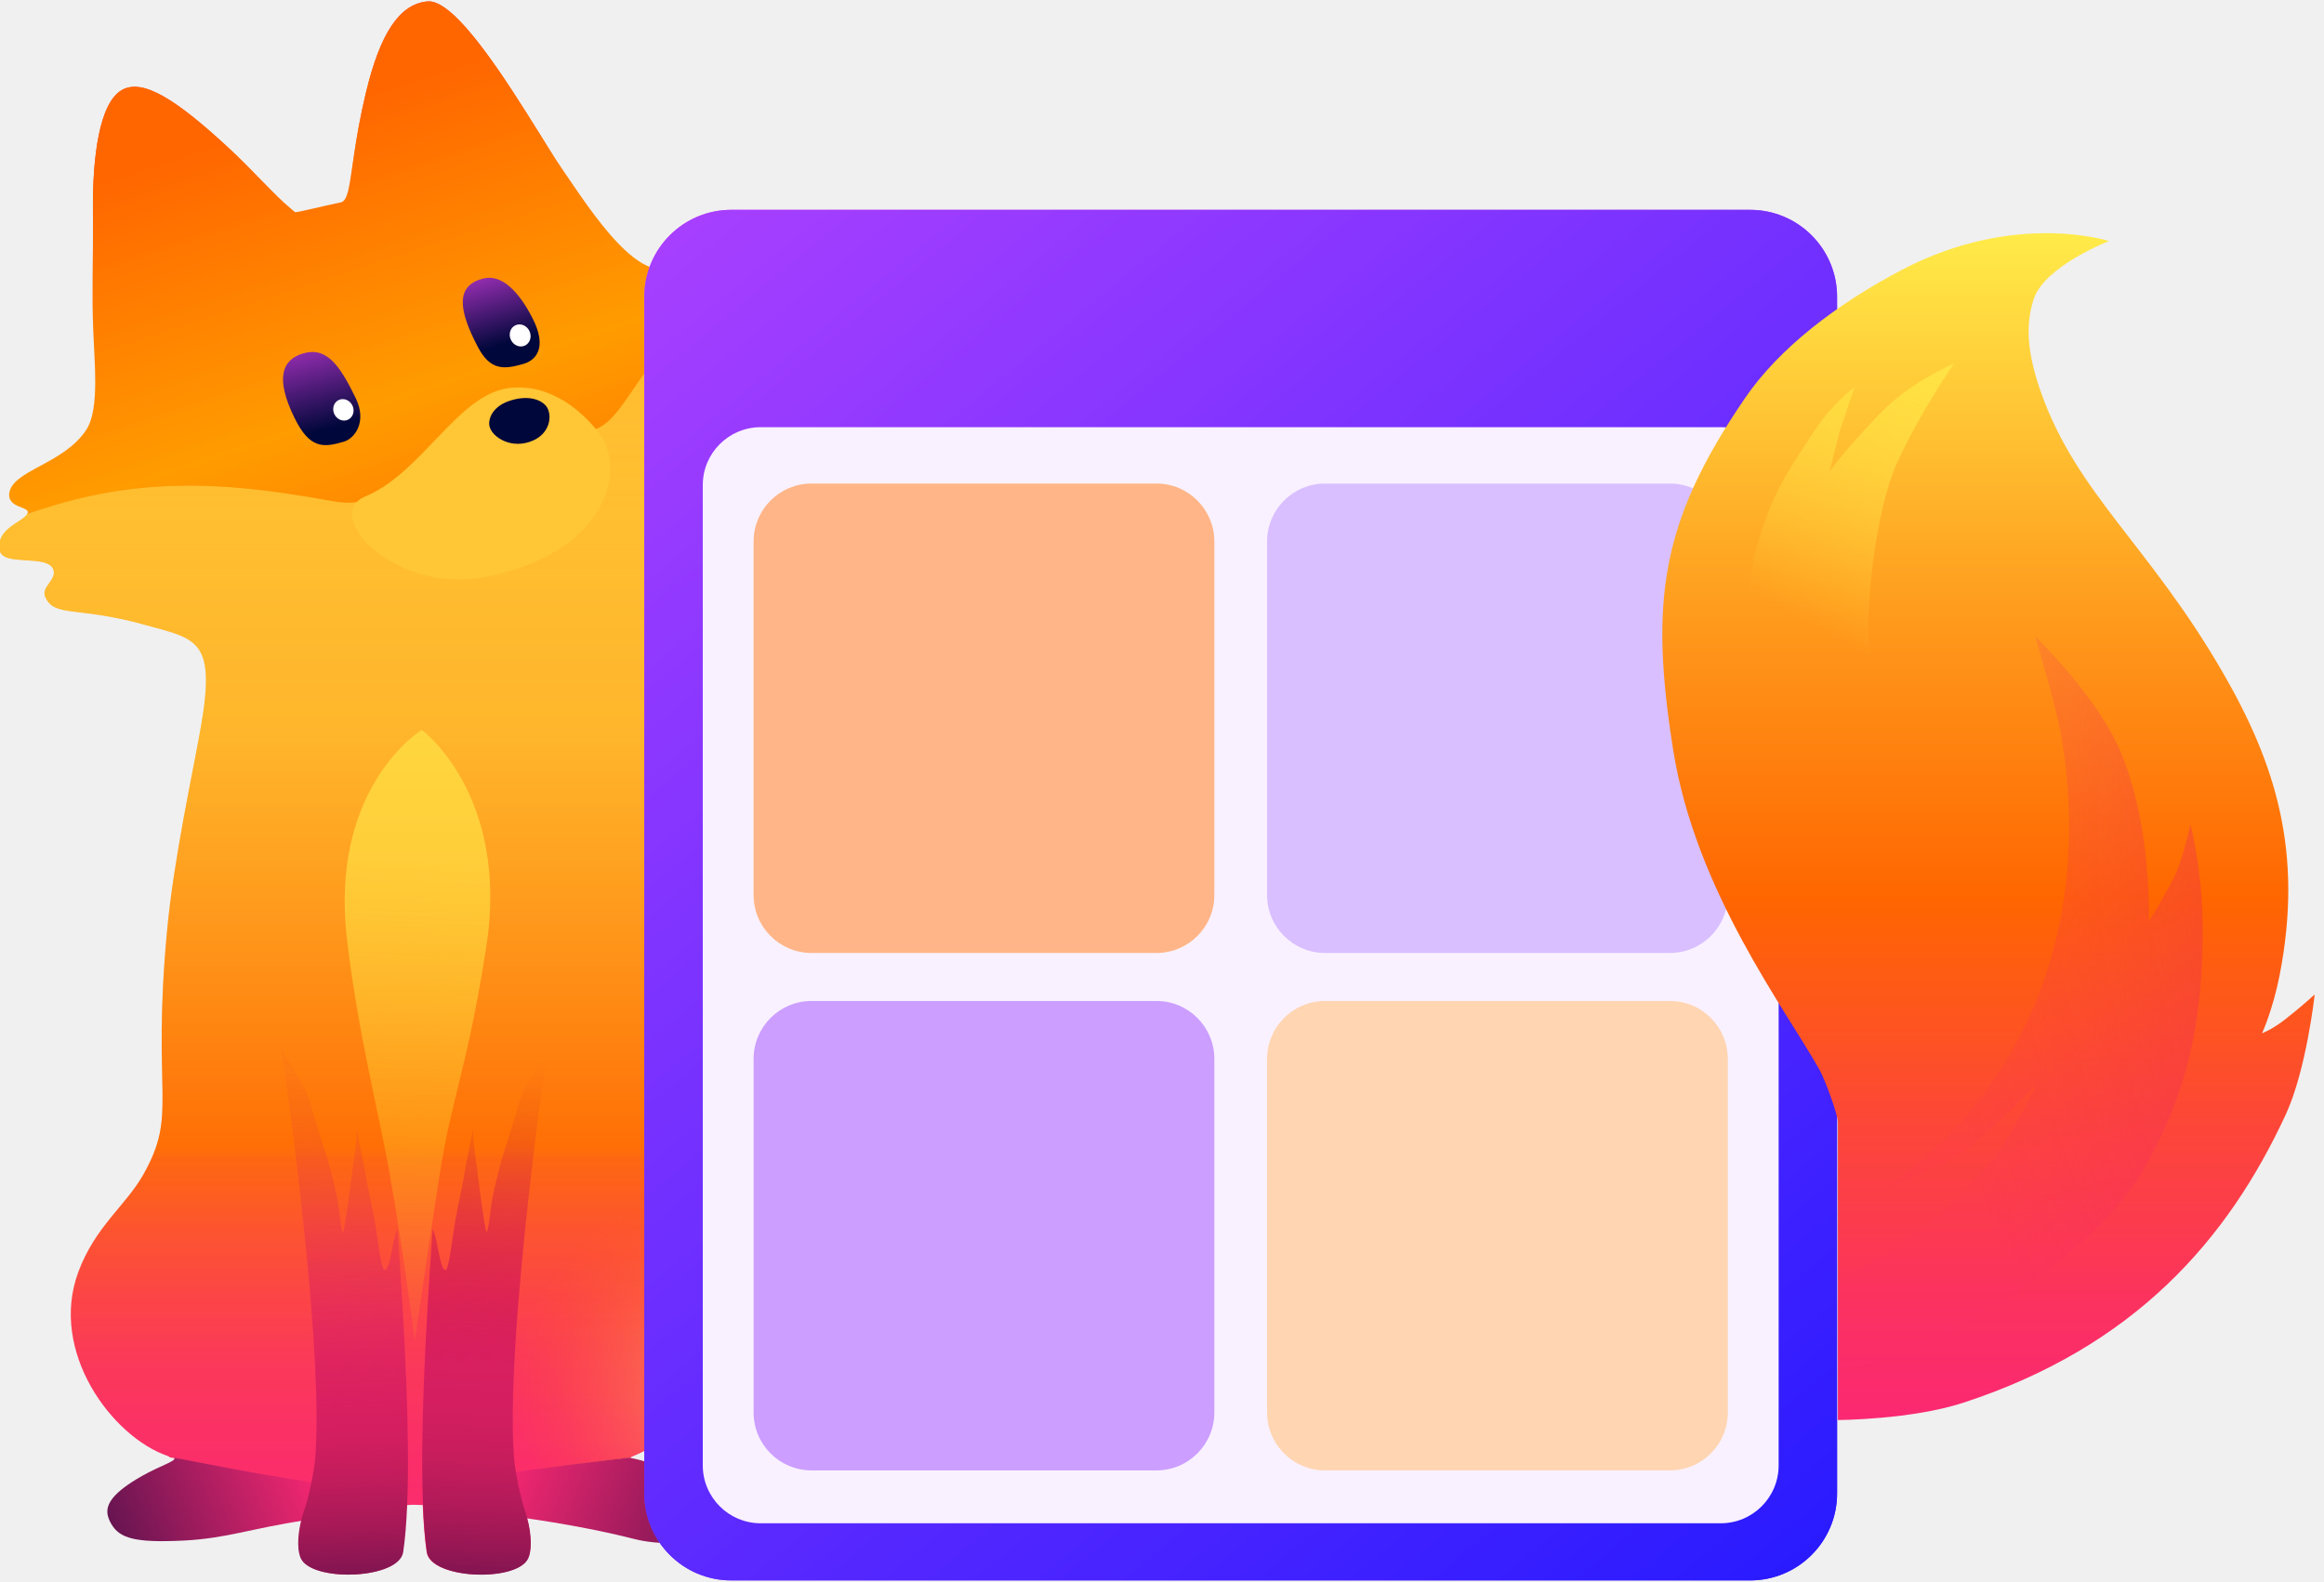
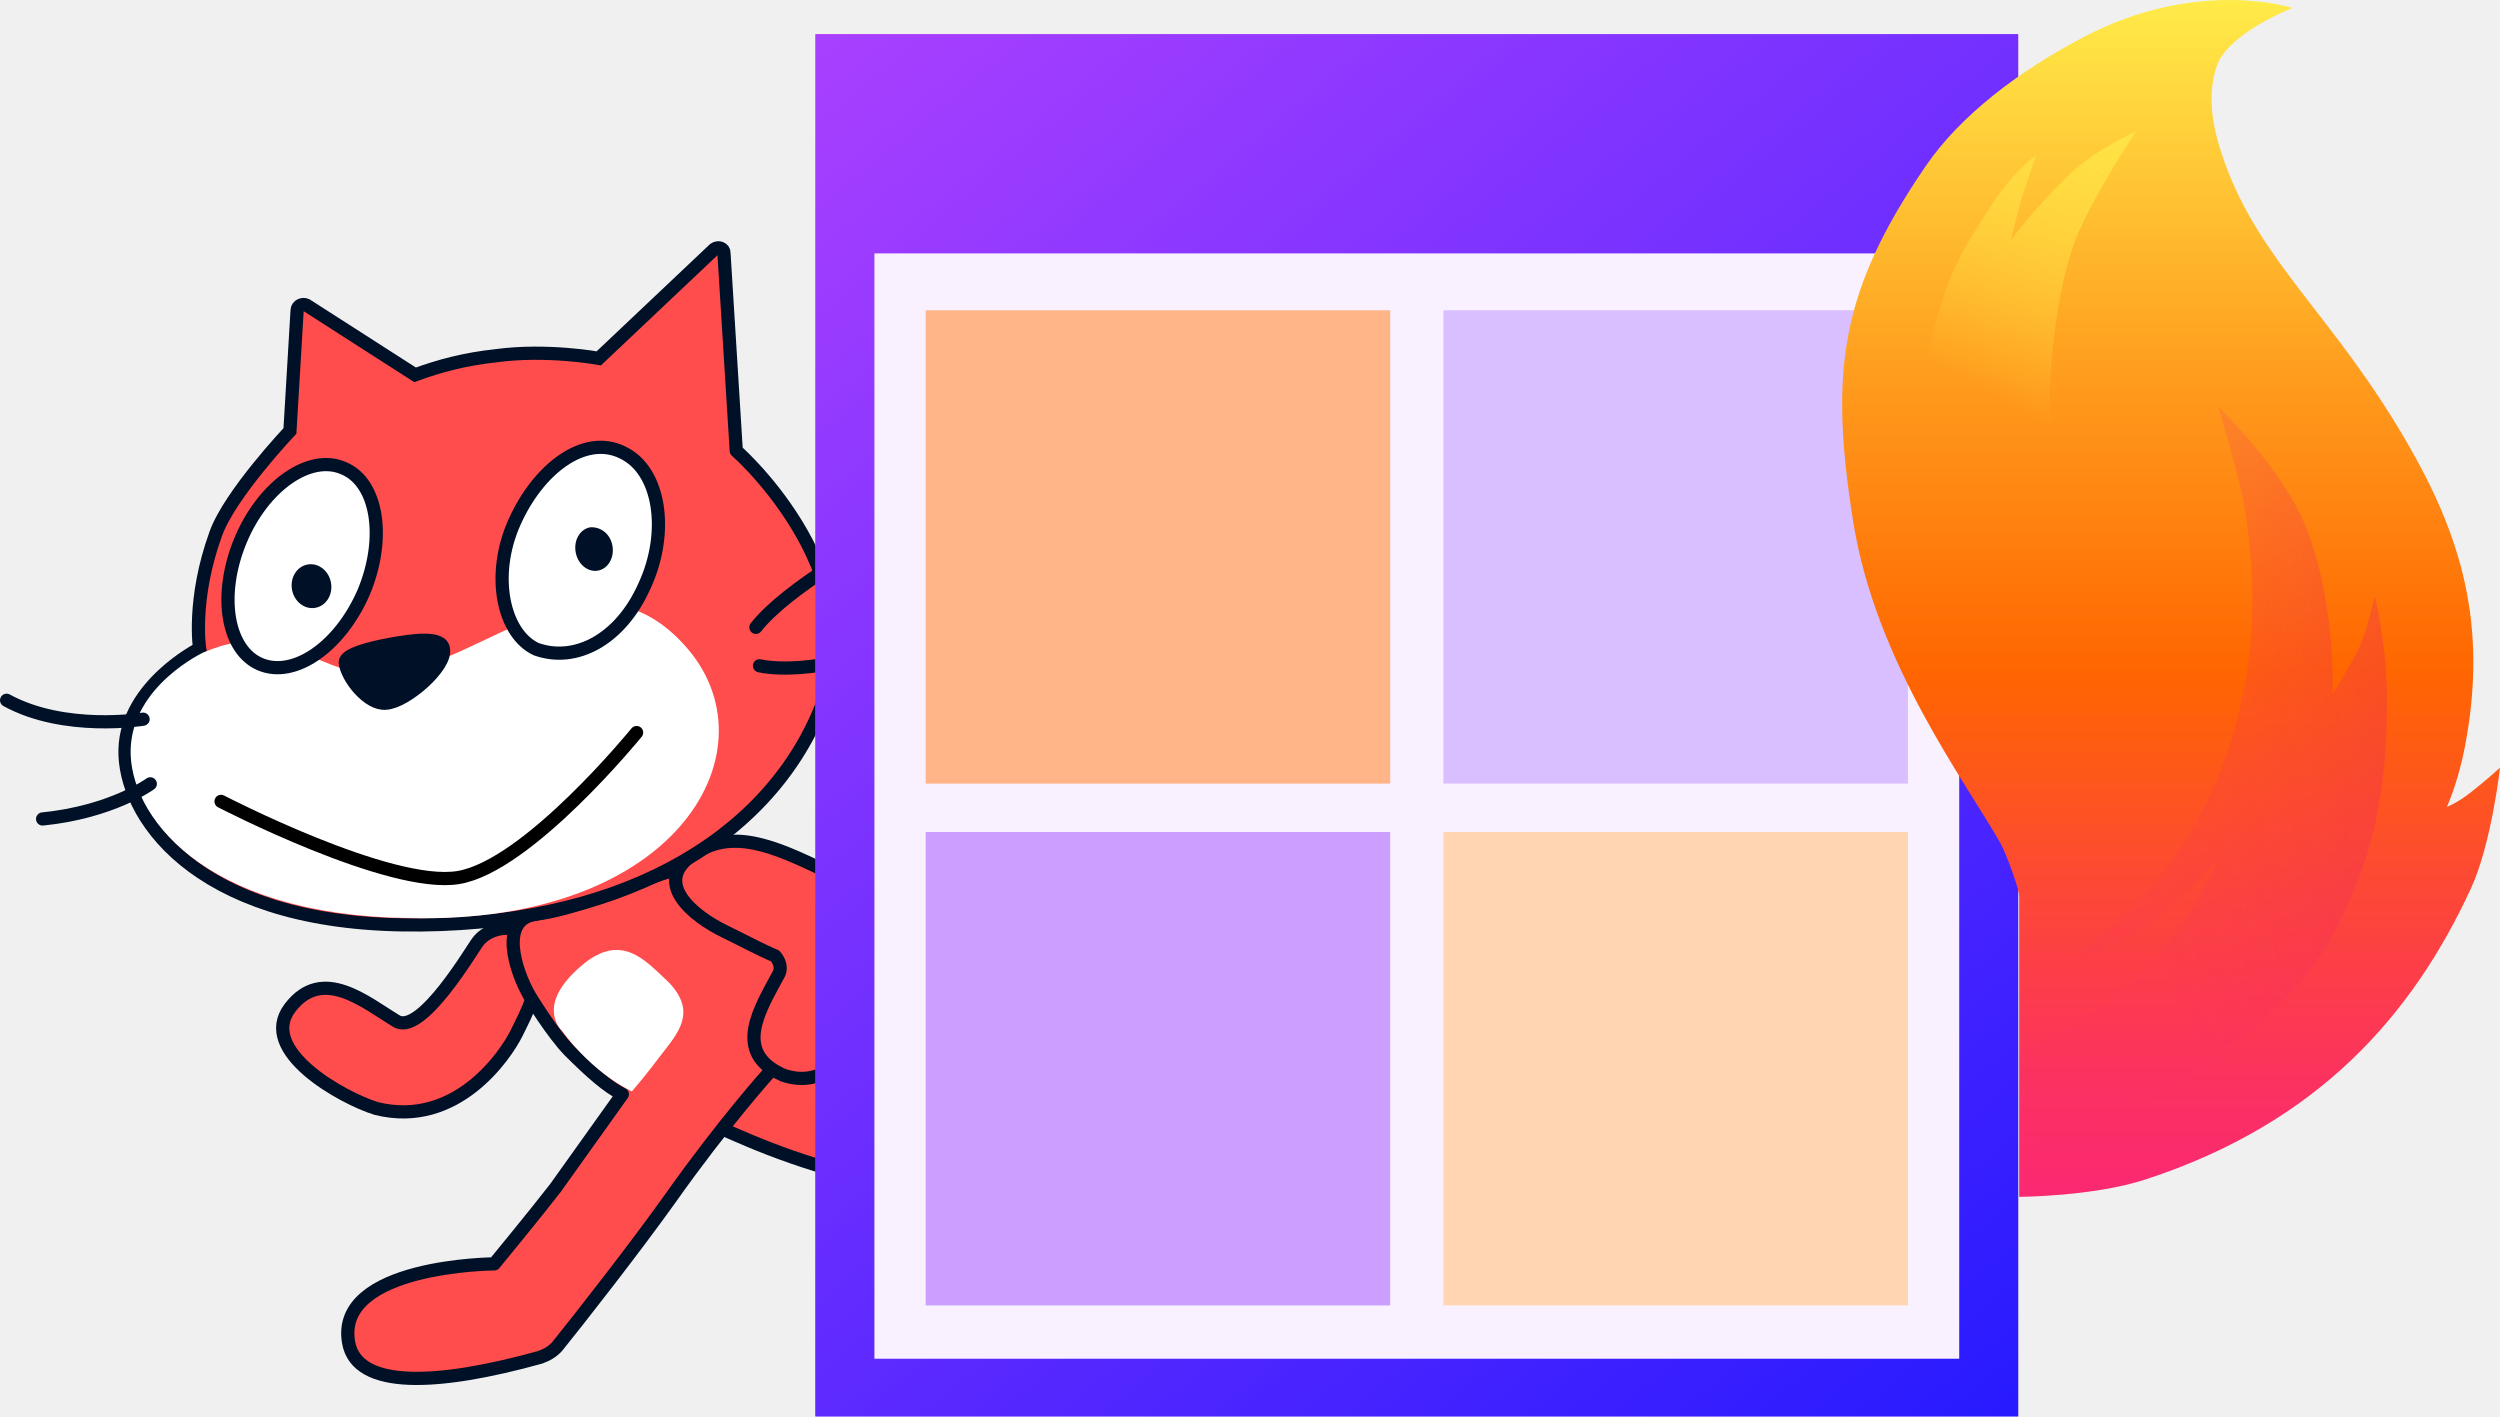
- <svg xmlns="http://www.w3.org/2000/svg" width="213" height="145" fill="none" viewBox="0 0 213 145">
-   <g>
-     <path fill="url(#b)" d="M16.82 25.782c-3.272 3.791-6.648 7.634-8.09 9.202 0-1.562-.126-3.233-.183-4.698-.136-3.433.006-5.32-.028-11.124-.029-4.607.542-9.716 2.663-10.913 1.967-1.118 5.143 1.054 9.653 5.2 2.514 2.315 4.168 4.31 5.89 5.736-2.053.735-6.523 2.68-9.904 6.597Z" />
-     <path fill="url(#c)" d="M31.919 17.434c.364-1.51.558-4.521 1.613-8.923 1.311-5.48 3.09-8.16 5.662-8.382 2.167-.182 5.924 5.275 8.82 9.842 2.401 3.78 2.578 4.168 3.513 5.53.684.993 1.465 2.167 2.315 3.347-2.48-.41-6.91-1.203-11.25-2.007-4.276-.798-8.256-.074-10.668.593z" />
-     <path fill="url(#d)" d="M2.48 47.145c11.514-4.187 33.136-13.471 41.461-15.058 2.572-.49 5.485.376 7.144-.587 4.693-2.736 10.616-2.315 15.883-3.645-.063.058-.075.114 0 .183.701.661 3.666-.622 4.401 1.3.6 1.574-2.582 1.859-2.349 2.588.325.998 2.606.747 2.908 1.751.508 1.676-.581 1.574-3.358 4.088-1.403 1.266-3.227 3.199-5.502 6.358-3.615 5.029-3.86 16.558-3.416 24.477.223 3.963 2.241 12.772 2.47 17.425.239 4.784-.263 9.089-.383 12.88-.028 1.859 0 4.453.434 6.289 1.083 5.457 4.304 6.329 5.479 13.502 1.767 10.794-9.978 14.848-9.853 14.882q.045.01.114.028c-.598.069-1.186.143-1.756.211-2.566.314-4.795.61-6.71.878-.742.103-1.529.206-2.185.303.2 1.18.514 2.548.816 3.432.422 1.237.86 3.49.245 4.522-1.232 2.081-8.866 1.767-9.22-.69-.177-1.198-.29-2.663-.36-4.322v.017c-.866-.04-.923-.029-1.487.006-.006.245-.097 2.525-.36 4.299-.359 2.457-7.988 2.771-9.22.69-.61-1.027-.182-3.279.246-4.522.2-.582.41-1.403.587-2.246-.958-.194-12.042-2.464-12.977-2.612q-.017-.066-.188-.125c-5.08-1.756-10.845-9.534-8.182-16.803 1.522-4.163 4.35-6.136 5.935-8.912 3.279-5.753.776-7.099 2.218-22.454.628-6.688 2.384-14.568 3.096-18.645 1.414-8.096-.416-8.045-5.188-9.373-6.158-1.717-8.256-.633-9.083-2.56-.394-.907 1.072-1.546.752-2.48-.507-1.466-4.618-.246-4.92-1.768-.388-1.956 2.024-2.572 2.503-3.302z" />
-     <path fill="url(#e)" d="M2.48 47.145c9.409-3.422 17.636-3.085 27.37-1.318 9.65-9.874 22.908-14.385 37.118-17.971-.063.056-.075.113 0 .182.701.661 3.666-.622 4.401 1.3.6 1.574-2.582 1.859-2.349 2.588.325.998 2.606.747 2.908 1.751.508 1.676-.581 1.574-3.358 4.088-1.403 1.266-3.227 3.199-5.502 6.358-3.615 5.029-3.86 16.558-3.416 24.477.223 3.963 2.241 12.772 2.47 17.425.239 4.784-.263 9.089-.383 12.88-.028 1.859 0 4.453.434 6.289 1.083 5.457 4.304 6.329 5.479 13.502 1.767 10.794-9.978 14.848-9.853 14.882q.045.01.114.028c-.598.069-1.186.143-1.756.211-2.968.363 4.6 5.632 1.642 6.069.2 1.18-10.023-2.34-9.721-1.456.422 1.237.86 3.49.245 4.522-1.232 2.081-8.866 1.767-9.22-.69-.177-1.198-.29-2.663-.36-4.322v.017c-.866-.04-.923-.029-1.487.006-.006.245-.097 2.525-.36 4.299-.359 2.457-7.988 2.771-9.22.69-.61-1.027-.182-3.279.246-4.522.2-.582-8.857 2.644-8.68 1.801-.958-.194-2.775-6.511-3.71-6.659q-.017-.066-.188-.125c-5.08-1.756-10.845-9.534-8.182-16.803 1.522-4.163 4.35-6.136 5.935-8.912 3.279-5.753.776-7.099 2.218-22.454.628-6.688 2.384-14.568 3.096-18.645 1.414-8.096-.416-8.045-5.188-9.373-6.158-1.717-8.256-.633-9.083-2.56-.394-.907 1.072-1.546.752-2.48-.507-1.466-4.618-.246-4.92-1.768-.388-1.956 2.024-2.572 2.503-3.302z" opacity=".6" />
-     <path fill="url(#f)" d="M48.915 134.694c1.97-.267 4.261-.564 6.9-.878.586-.068 1.184-.142 1.805-.211.756.154 3.863.645 6.126 3.336.803.952 1.072 1.699 1.078 2.315 0 .41-.111.764-.275 1.072-.745 1.408-4.368 1.271-6.46.73a75 75 0 0 0-4.426-.981 108 108 0 0 0-5.944-.981c-.065-.222-.129-.444-.211-.667-.299-.849-.627-2.212-.833-3.415.692-.103 1.448-.205 2.246-.32z" />
-     <path fill="url(#g)" d="M.843 45.282c.17-2.161 4.977-2.697 7.059-5.879.655-.997.826-2.634.826-4.424 0-1.563-.125-3.233-.182-4.698-.137-3.433.006-5.32-.029-11.125C8.49 14.55 9.06 9.44 11.18 8.243c1.967-1.117 5.143 1.055 9.653 5.2 2.515 2.315 4.168 4.31 5.89 5.736.103.086.206.177.314.262.102.08 2.685-.587 4.196-.89.325-.062.525-.444.69-1.117.365-1.51.559-4.521 1.614-8.923 1.311-5.48 3.09-8.16 5.662-8.382 2.166-.182 5.924 5.275 8.82 9.842 2.4 3.78 2.578 4.168 3.513 5.53.684.993 1.465 2.167 2.315 3.347 1.75 2.43 3.768 4.853 5.701 5.622 3.65 1.449 6.466-.501 7.823 1.18 1.3 1.614-.114 1.916-.405 2.196-7.817 1.973-9.687 12.384-13.302 11.483-3.079-.77-5.109 2.503-11.455 3.296-6.312.787-7.036 4.19-11.768 3.307-9.961-1.853-18.292-2.304-27.962 1.214.496-.758-1.745-.473-1.636-1.864" />
-     <path fill="url(#h)" d="M10.395 137.25c.473-.565 1.29-1.204 2.614-1.956 1.68-.952 3.18-1.374 2.975-1.665.269.04.537.085.817.142 5.694 1.129 9.52 1.779 12.105 2.144-.192.941-.437 1.876-.659 2.515a9 9 0 0 0-.204.65l-.07.273c-4.97.742-7.158 1.66-11.155 1.859-4.474.223-5.863-.216-6.621-1.528-.408-.713-.613-1.465.198-2.434" />
-     <path fill="url(#i)" d="M47.337 119.889c1.864-7.076 7.6-12.589 14.819-14.186.102.451.233.884.382 1.312 0 .017.01.028.017.045.216.627.467 1.237.792 1.819 1.597 2.897 3.41 4.921 4.208 9.824 1.768 10.794-9.978 14.848-9.853 14.882q.045.01.114.028c-.598.069-1.186.143-1.756.211-2.566.314-4.795.61-6.71.878a19.4 19.4 0 0 1-2.453-7.024c.069-2.372.223-5.024.44-7.789" opacity=".38" />
-     <path fill="url(#j)" d="M39.66 112.709c.383.456.61 3.449 1.101 3.7.393.2.587-2.349.992-4.647.108-.621.53-2.634.639-3.233.513-2.879.519-2.651.946-5 .086 1.876.257 2.377.599 5.251.165 1.397.405 3.073.599 4.003.17.809.439-2.207.598-2.999.799-3.849 1.357-4.881 2.435-8.713.61-2.166 2.52-4.168 2.708-5.548-.872 5.913-2.132 15.697-2.81 24.37a161 161 0 0 0-.44 7.788c-.062 2.281-.045 4.317.086 5.947.034.405.097.884.182 1.397.2 1.203.52 2.566.81 3.416q.112.333.205.667c.445 1.642.445 3.17.04 3.854-1.231 2.081-8.866 1.768-9.22-.69-.176-1.203-.29-2.668-.359-4.333-.257-6.272.183-15.486.878-25.225z" />
-     <path fill="url(#k)" d="M27.682 139.079c.057-.216.127-.433.202-.65.224-.644.46-1.579.651-2.514.167-.827.306-1.659.358-2.292.697-8.661-1.76-28.492-3.2-38.1.19 1.386 2.121 3.382 2.738 5.548 1.09 3.832 1.655 4.864 2.463 8.713.167.798.432 3.814.605 2.999.202-.93.438-2.606.606-4.003.346-2.879.519-3.375.605-5.251.433 2.349.433 2.126.957 5 .11.593.531 2.606.646 3.233.41 2.304.606 4.847 1.004 4.647.501-.251.726-3.244 1.113-3.7.703 9.733 1.147 18.947.888 25.219-.07 1.664-.185 3.136-.364 4.339-.363 2.457-8.079 2.771-9.324.69-.387-.65-.404-2.059-.023-3.604.023-.091.04-.182.069-.274z" />
-     <path fill="url(#l)" d="M38.663 66.906s8.08 5.97 5.902 19.916c-1.745 11.17-3.17 13.753-4.27 20.84-1.101 7.088-2.276 15.27-2.276 15.27s-.992-7.914-2.326-15.452c-.952-5.388-2.862-12.64-3.889-21.359-1.648-14.038 6.86-19.22 6.86-19.22v.005Z" opacity=".6" />
-     <path fill="#ffc635" d="M46.58 35.581c-4.636.622-7.932 7.778-13.086 9.916-4.117 1.705 2.685 8.986 10.902 7.412 11.067-2.11 13.188-9.75 10.485-13.245-1.448-1.876-4.413-4.607-8.302-4.083Z" />
-     <path fill="#00073a" d="M46.722 36.734c1.653-.541 2.805-.125 3.307.456.615.713.524 2.652-1.506 3.319-1.927.633-3.609-.605-3.683-1.591-.051-.701.428-1.71 1.887-2.184z" />
-     <path fill="url(#m)" d="M27.854 32.371c-1.99.56-2.669 2.241-.873 5.913 1.409 2.885 2.663 2.754 4.533 2.201.981-.29 2.156-1.79 1.09-3.991-1.455-3.005-2.67-4.704-4.75-4.117z" />
-     <path fill="#fff" d="M30.644 37.963c-.238-.498-.06-1.078.398-1.296.458-.219 1.021.008 1.259.505.237.497.059 1.077-.399 1.296-.457.218-1.02-.008-1.258-.505" />
-     <path fill="url(#n)" d="M44.342 25.52c-2.622.61-2.332 2.902-.536 6.3 1.124 2.127 2.344 2.075 4.208 1.522.975-.285 2.27-1.351.747-4.265-1.231-2.366-2.77-3.945-4.424-3.558h.005Z" />
-     <path fill="#fff" d="M46.825 31.152c-.245-.512-.062-1.108.406-1.332.47-.223 1.047.01 1.292.521.244.512.062 1.108-.407 1.332-.47.224-1.047-.01-1.291-.521" />
-     <rect width="109.32" height="125.63" x="59.053" y="19.234" fill="url(#o)" rx="7.969" />
-     <rect width="109.32" height="125.63" x="59.053" y="19.234" fill="url(#p)" rx="7.969" />
-     <rect width="98.604" height="100.472" x="64.412" y="39.156" fill="#f9f1ff" rx="5.308" />
-     <rect width="42.227" height="43.027" x="69.07" y="44.324" fill="#ffb587" rx="5.308" />
-     <rect width="42.227" height="43.027" x="116.131" y="44.324" fill="#d9bfff" rx="5.308" />
-     <rect width="42.227" height="43.027" x="69.07" y="91.752" fill="#cb9eff" rx="5.308" />
-     <rect width="42.227" height="43.027" x="116.131" y="91.752" fill="#ffd5b2" rx="5.308" />
-     <path fill="url(#q)" d="M168.452 130.163s6.738-.027 11.509-1.592c15.685-5.135 24.224-14.929 29.536-26.416 1.887-4.074 2.653-11.005 2.653-11.005s-1.141 1.061-2.696 2.278c-1.233.965-2.128 1.281-2.128 1.281s.997-2.176 1.613-5.355c2.188-11.251-.38-19.378-5.258-27.788-6.738-11.617-13.332-16.318-16.618-25.597-1.173-3.323-1.5-5.998-.675-8.539.986-3.045 6.91-5.334 6.91-5.334s-8.615-2.803-18.992 2.643c-5.967 3.13-11.247 7.178-14.366 11.745-7.757 11.353-8.749 18.617-6.588 32.27 2.047 12.924 10.318 23.779 13.401 29.29.536.959 1.694 4.164 1.694 4.776v27.338z" />
-     <path fill="url(#r)" d="M160.718 51.17c1.436-5.247 2.321-6.716 5.296-11.272 2.005-3.077 3.945-4.385 3.945-4.385l-1.378 4.143-.991 3.919c-.558.364 1.726-2.702 5.237-6.175 2.466-2.44 6.261-4.08 6.261-4.08s-3.195 4.616-5.243 9.161c-2.047 4.546-2.948 14.077-2.487 16.896.831 5.093-6.175 3.158-9.252 3.715-3.077.558-2.836-3.613-1.383-11.932z" opacity=".7" />
-     <path fill="url(#s)" d="M168.453 117.373a53 53 0 0 0 4.422-2.487c3.897-2.461 7.006-5.093 10.131-9.102 1.496-1.919 3.656-6.406 3.656-6.406s-4.256 4.46-6.792 6.218c-2.122 1.469-6.904 3.334-6.904 3.334s3.726-2.937 5.328-4.561a38.7 38.7 0 0 0 8.54-13.176c2.846-7.328 3.479-15.45 2.112-23.576-.526-3.114-2.434-9.295-2.434-9.295s5.816 5.543 7.976 10.909c2.804 6.974 2.445 15.272 2.445 15.272s1.662-2.723 2.417-4.278c.697-1.431 1.415-4.653 1.415-4.653s1.051 4.112 1.105 8.818c.096 8.523-1.115 15.17-5.243 22.514-3.398 6.036-11.916 12.678-21.458 16.794-2.053.885-4.363 1.448-6.706 1.834v-8.154z" />
-   </g>
+ <svg xmlns="http://www.w3.org/2000/svg" version="1.1" width="227.238" height="128.739" viewBox="0,0,227.238,128.739">
  <defs>
-     <linearGradient id="b" x1="16.212" x2="4.037" y1="24.778" y2="5.497" gradientUnits="userSpaceOnUse">
-       <stop stop-color="#f60" stop-opacity="0" />
-       <stop offset=".11" stop-color="#f60" stop-opacity=".3" />
-       <stop offset=".23" stop-color="#f60" stop-opacity=".6" />
-       <stop offset=".32" stop-color="#f60" stop-opacity=".82" />
-       <stop offset=".4" stop-color="#f60" stop-opacity=".95" />
-       <stop offset=".43" stop-color="#f60" />
-       <stop offset=".72" stop-color="#fd4737" />
+     <linearGradient x1="363.102" y1="281.304" x2="277.145" y2="126.734" gradientUnits="userSpaceOnUse" id="color-1">
+       <stop offset="0" stop-color="#271aff" />
+       <stop offset="1" stop-color="#e752ff" />
+     </linearGradient>
+     <linearGradient x1="363.102" y1="252.365" x2="206.834" y2="62.879" gradientUnits="userSpaceOnUse" id="color-2">
+       <stop offset="0" stop-color="#271aff" />
+       <stop offset="1" stop-color="#e752ff" />
+     </linearGradient>
+     <linearGradient x1="377.005" y1="123.634" x2="377.005" y2="232.413" gradientUnits="userSpaceOnUse" id="color-3">
+       <stop offset="0" stop-color="#ffeb49" />
+       <stop offset="0.32" stop-color="#ff9b1d" />
+       <stop offset="0.56" stop-color="#ff6600" />
+       <stop offset="0.74" stop-color="#fd4835" />
+       <stop offset="0.91" stop-color="#fb3161" />
      <stop offset="1" stop-color="#fb2872" />
    </linearGradient>
-     <linearGradient id="c" x1="42.772" x2="40.067" y1="16.488" y2="-6.202" gradientUnits="userSpaceOnUse">
-       <stop stop-color="#f60" stop-opacity="0" />
-       <stop offset=".03" stop-color="#f60" stop-opacity=".17" />
-       <stop offset=".07" stop-color="#f60" stop-opacity=".36" />
-       <stop offset=".11" stop-color="#f60" stop-opacity=".53" />
-       <stop offset=".15" stop-color="#f60" stop-opacity=".68" />
-       <stop offset=".2" stop-color="#f60" stop-opacity=".8" />
-       <stop offset=".24" stop-color="#f60" stop-opacity=".89" />
-       <stop offset=".29" stop-color="#f60" stop-opacity=".95" />
-       <stop offset=".35" stop-color="#f60" stop-opacity=".99" />
-       <stop offset=".42" stop-color="#f60" />
-       <stop offset=".7" stop-color="#fd4737" />
-       <stop offset=".97" stop-color="#fb2872" />
-     </linearGradient>
-     <linearGradient id="d" x1="35.99" x2="35.99" y1="25.717" y2="151.47" gradientUnits="userSpaceOnUse">
-       <stop stop-color="#f60" />
-       <stop offset=".01" stop-color="#ff7408" />
-       <stop offset=".04" stop-color="#ff8a14" />
-       <stop offset=".07" stop-color="#ff9b1d" />
-       <stop offset=".11" stop-color="#ffa724" />
-       <stop offset=".17" stop-color="#ffae27" />
-       <stop offset=".33" stop-color="#ffb029" />
-       <stop offset=".46" stop-color="#ff9218" />
-       <stop offset=".63" stop-color="#f60" />
-       <stop offset=".64" stop-color="#fe5d0f" />
-       <stop offset=".69" stop-color="#fd4a32" />
-       <stop offset=".74" stop-color="#fc3b4e" />
-       <stop offset=".79" stop-color="#fb3062" />
-       <stop offset=".84" stop-color="#fb2a6e" />
-       <stop offset=".89" stop-color="#fb2872" />
-     </linearGradient>
-     <linearGradient id="e" x1="35.99" x2="35.99" y1="25.717" y2="151.47" gradientUnits="userSpaceOnUse">
-       <stop stop-color="#ffeb49" stop-opacity=".8" />
-       <stop offset=".22" stop-color="#ffd13a" stop-opacity=".64" />
-       <stop offset=".7" stop-color="#ff8f17" stop-opacity=".25" />
-       <stop offset="1" stop-color="#f60" stop-opacity="0" />
-     </linearGradient>
-     <linearGradient id="f" x1="5.683" x2="83.904" y1="118.011" y2="150.058" gradientUnits="userSpaceOnUse">
-       <stop offset=".02" stop-color="#be0449" stop-opacity="0" />
-       <stop offset=".51" stop-color="#fb2872" />
-       <stop offset=".67" stop-color="#a31c5e" />
-       <stop offset=".83" stop-color="#4c104a" />
-       <stop offset=".94" stop-color="#15093e" />
-       <stop offset="1" stop-color="#00073a" />
-     </linearGradient>
-     <linearGradient id="g" x1="22.373" x2="45.151" y1="-.754" y2="69.201" gradientUnits="userSpaceOnUse">
-       <stop offset=".17" stop-color="#f60" />
-       <stop offset=".54" stop-color="#ff9c00" />
-       <stop offset=".9" stop-color="#ff6700" />
-       <stop offset=".91" stop-color="#f60" />
-     </linearGradient>
-     <linearGradient id="h" x1="51.192" x2="-2.015" y1="125.327" y2="146.612" gradientUnits="userSpaceOnUse">
-       <stop stop-color="#be0449" stop-opacity="0" />
-       <stop offset=".41" stop-color="#fb2872" />
-       <stop offset="1" stop-color="#00073a" />
-     </linearGradient>
-     <linearGradient id="j" x1="45.186" x2="42.956" y1="96.293" y2="155.563" gradientUnits="userSpaceOnUse">
-       <stop offset=".01" stop-color="#be0449" stop-opacity="0" />
-       <stop offset=".06" stop-color="#bf054a" stop-opacity=".04" />
-       <stop offset=".14" stop-color="#c2084c" stop-opacity=".16" />
-       <stop offset=".23" stop-color="#c70d51" stop-opacity=".36" />
-       <stop offset=".35" stop-color="#ce1457" stop-opacity=".63" />
-       <stop offset=".48" stop-color="#d71e5f" stop-opacity=".97" />
-       <stop offset=".49" stop-color="#d81f60" />
-       <stop offset=".56" stop-color="#d31e5f" />
-       <stop offset=".63" stop-color="#c71d5d" />
-       <stop offset=".7" stop-color="#b31a59" />
-       <stop offset=".77" stop-color="#971754" />
-       <stop offset=".84" stop-color="#73134e" />
-       <stop offset=".91" stop-color="#460e46" />
-       <stop offset=".98" stop-color="#13093d" />
-       <stop offset="1" stop-color="#00073a" />
-     </linearGradient>
-     <linearGradient id="k" x1="30.565" x2="33.001" y1="85.426" y2="156.004" gradientUnits="userSpaceOnUse">
-       <stop stop-color="#d81f60" stop-opacity="0" />
-       <stop offset=".11" stop-color="#d81f60" stop-opacity=".01" />
-       <stop offset=".19" stop-color="#d81f60" stop-opacity=".06" />
-       <stop offset=".27" stop-color="#d81f60" stop-opacity=".14" />
-       <stop offset=".35" stop-color="#d81f60" stop-opacity=".25" />
-       <stop offset=".42" stop-color="#d81f60" stop-opacity=".39" />
-       <stop offset=".49" stop-color="#d81f60" stop-opacity=".57" />
-       <stop offset=".55" stop-color="#d81f60" stop-opacity=".77" />
-       <stop offset=".62" stop-color="#d81f60" />
-       <stop offset=".66" stop-color="#d21e5f" />
-       <stop offset=".71" stop-color="#c21c5c" />
-       <stop offset=".77" stop-color="#a81957" />
-       <stop offset=".83" stop-color="#841551" />
-       <stop offset=".9" stop-color="#551049" />
-       <stop offset=".97" stop-color="#1d0a3f" />
-       <stop offset="1" stop-color="#00073a" />
-     </linearGradient>
-     <linearGradient id="l" x1="38.43" x2="36.023" y1="78.817" y2="131.752" gradientUnits="userSpaceOnUse">
-       <stop stop-color="#ffeb49" />
-       <stop offset=".09" stop-color="#ffe745" stop-opacity=".96" />
-       <stop offset=".24" stop-color="#ffde3d" stop-opacity=".84" />
-       <stop offset=".44" stop-color="#ffcf2f" stop-opacity=".66" />
-       <stop offset=".67" stop-color="#ffbb1c" stop-opacity=".4" />
-       <stop offset=".94" stop-color="#ffa105" stop-opacity=".07" />
-       <stop offset="1" stop-color="#ff9c00" stop-opacity="0" />
-     </linearGradient>
-     <linearGradient id="m" x1="27.671" x2="30.539" y1="29.52" y2="40.645" gradientUnits="userSpaceOnUse">
-       <stop offset=".16" stop-color="#a030b9" />
-       <stop offset=".88" stop-color="#00073a" />
-     </linearGradient>
-     <linearGradient id="n" x1="44.052" x2="46.828" y1="23.313" y2="32.607" gradientUnits="userSpaceOnUse">
-       <stop offset=".16" stop-color="#a030b9" />
-       <stop offset=".88" stop-color="#00073a" />
-     </linearGradient>
-     <linearGradient id="o" x1="168.373" x2="82.416" y1="173.804" y2="19.234" gradientUnits="userSpaceOnUse">
-       <stop stop-color="#271aff" />
-       <stop offset="1" stop-color="#e752ff" />
-     </linearGradient>
-     <linearGradient id="p" x1="168.373" x2="12.105" y1="144.865" y2="-44.621" gradientUnits="userSpaceOnUse">
-       <stop stop-color="#271aff" />
-       <stop offset="1" stop-color="#e752ff" />
-     </linearGradient>
-     <linearGradient id="q" x1="182.255" x2="182.255" y1="21.384" y2="130.163" gradientUnits="userSpaceOnUse">
-       <stop stop-color="#ffeb49" />
-       <stop offset=".32" stop-color="#ff9b1d" />
-       <stop offset=".56" stop-color="#f60" />
-       <stop offset=".74" stop-color="#fd4835" />
-       <stop offset=".91" stop-color="#fb3161" />
-       <stop offset="1" stop-color="#fb2872" />
-     </linearGradient>
-     <linearGradient id="r" x1="178.749" x2="164.994" y1="32.669" y2="56.782" gradientUnits="userSpaceOnUse">
-       <stop offset=".03" stop-color="#ffeb49" />
-       <stop offset=".12" stop-color="#ffeb49" stop-opacity=".96" />
-       <stop offset=".26" stop-color="#ffeb49" stop-opacity=".84" />
-       <stop offset=".46" stop-color="#ffeb49" stop-opacity=".66" />
-       <stop offset=".69" stop-color="#ffeb49" stop-opacity=".4" />
-       <stop offset=".95" stop-color="#ffeb49" stop-opacity=".07" />
+     <linearGradient x1="373.499" y1="134.919" x2="359.744" y2="159.032" gradientUnits="userSpaceOnUse" id="color-4">
+       <stop offset="0.03" stop-color="#ffeb49" />
+       <stop offset="0.12" stop-color="#ffeb49" stop-opacity="0.96" />
+       <stop offset="0.26" stop-color="#ffeb49" stop-opacity="0.84" />
+       <stop offset="0.46" stop-color="#ffeb49" stop-opacity="0.66" />
+       <stop offset="0.69" stop-color="#ffeb49" stop-opacity="0.4" />
+       <stop offset="0.95" stop-color="#ffeb49" stop-opacity="0.07" />
      <stop offset="1" stop-color="#ffeb49" stop-opacity="0" />
    </linearGradient>
-     <radialGradient id="i" cx="0" cy="0" r="1" gradientTransform="translate(66.34 127.552)scale(-32.4773)" gradientUnits="userSpaceOnUse">
-       <stop stop-color="#ffeb49" />
-       <stop offset=".05" stop-color="#ffe546" stop-opacity=".96" />
-       <stop offset=".14" stop-color="#ffd73e" stop-opacity=".85" />
-       <stop offset=".25" stop-color="#ffc031" stop-opacity=".68" />
-       <stop offset=".38" stop-color="#ffa01f" stop-opacity=".44" />
-       <stop offset=".53" stop-color="#ff7709" stop-opacity=".13" />
-       <stop offset=".59" stop-color="#f60" stop-opacity="0" />
-     </radialGradient>
-     <radialGradient id="s" cx="0" cy="0" r="1" gradientTransform="translate(278.294 76.424)scale(-102.336)" gradientUnits="userSpaceOnUse">
-       <stop stop-color="#be0449" />
-       <stop offset="1" stop-color="#fb2872" stop-opacity=".07" />
+     <radialGradient cx="473.044" cy="178.674" r="102.336" gradientUnits="userSpaceOnUse" id="color-5">
+       <stop offset="0" stop-color="#be0449" />
+       <stop offset="1" stop-color="#fb2872" stop-opacity="0.07" />
    </radialGradient>
  </defs>
+   <g transform="translate(-179.6615,-123.6248)">
+     <g data-paper-data="{&quot;isPaintingLayer&quot;:true}" stroke-miterlimit="10" stroke-dasharray="" stroke-dashoffset="0" style="mix-blend-mode: normal">
+       <g>
+         <path d="M243.925,219.558c3.071,-3.808 8.256,-0.985 10.492,0.135c2.235,1.12 3.379,1.828 8.002,3.227c1.833,0.583 4.14,0.979 5.392,1.159c0.51,0.009 1.002,-0.08 1.458,-0.365c0.814,-0.554 2.363,-1.545 4.482,-0.506c4.792,2.893 -2.44,18.53 -7.958,17.801c-5.715,-0.694 -3.519,-5.969 -2.273,-8.633c0.126,-0.429 -0.16,-0.886 -0.572,-0.913l-0.411,-0.027c-8.219,-1.054 -15.103,-4.28 -17.088,-5.14c-1.886,-0.878 -4.192,-3.51 -1.523,-6.736z" data-paper-data="{&quot;index&quot;:null}" fill="#ff4c4c" fill-rule="evenodd" stroke="#001026" stroke-width="1.2" stroke-linecap="round" stroke-linejoin="round" />
+         <path d="M228.591,210.239c0.463,2.558 -1.123,5.589 -2.019,7.377c-0.896,1.788 -5.356,8.591 -12.698,6.768c-3.121,-0.96 -10.809,-5.26 -7.854,-9.148c2.955,-3.888 6.932,-0.441 9.668,1.198c2.288,1.415 7.009,-6.756 7.43,-7.238c1.406,-1.779 4.876,-1.695 5.473,1.042z" data-paper-data="{&quot;index&quot;:null}" fill="#ff4c4c" fill-rule="evenodd" stroke="#001026" stroke-width="1.2" stroke-linecap="round" stroke-linejoin="round" />
+         <path d="M236.23,223.085c-1.341,-0.672 -2.789,-1.934 -4.773,-3.913c-1.617,-1.638 -3.654,-5.03 -3.654,-5.03c-1.331,-2.3 -2.776,-6.916 0.49,-7.405c2.183,-0.293 4.097,-0.944 7.354,-2.042c5.691,-2.249 6.631,-3.232 9.82,0.358c3.511,4.243 10.924,6.459 4.037,16.139c0,0 -4.145,4.612 -8.919,11.369c-3.242,4.55 -8.444,11.182 -10.271,13.443c-0.421,0.483 -0.976,0.786 -1.548,0.991c-9.385,2.612 -16.648,2.91 -17.413,-1.321c-1.282,-7.085 13.235,-7.17 13.235,-7.17c0,0 3.832,-4.657 5.561,-6.9z" data-paper-data="{&quot;index&quot;:null}" fill="#ff4c4c" fill-rule="evenodd" stroke="#001026" stroke-width="1.2" stroke-linecap="round" stroke-linejoin="round" />
+         <path d="M230.707,217.275c0,0 -2.315,-2.122 1.436,-5.544c3.912,-3.655 6.154,-0.808 8.353,1.233c2.52,2.694 0.819,4.527 -0.829,6.654c-1.307,1.761 -2.57,3.209 -2.57,3.209c0,0 -3.424,-1.515 -6.39,-5.551z" data-paper-data="{&quot;index&quot;:null}" fill="#ffffff" fill-rule="evenodd" stroke="none" stroke-width="1" stroke-linecap="butt" stroke-linejoin="miter" />
+         <path d="M250.113,210.512c-1.207,-0.493 -2.897,-1.407 -4.569,-2.222c-2.78,-1.326 -7.035,-4.622 -2.435,-7.283c3.669,-2.188 7.71,-0.074 12.493,2.211c2.467,1.281 5.382,2.786 5.048,5.997c-0.361,3.622 -3.403,14.335 -9.796,12.138c-4.748,-2.088 -2.025,-6.138 -0.358,-9.284c0.206,-0.545 0.001,-1.118 -0.383,-1.557z" data-paper-data="{&quot;index&quot;:null}" fill="#ff4c4c" fill-rule="evenodd" stroke="#001026" stroke-width="1.2" stroke-linecap="round" stroke-linejoin="round" />
+         <path d="M217.389,157.694c2.192,-0.803 4.518,-1.427 7.309,-1.729c4.661,-0.64 9.391,0.232 9.391,0.232l10.5,-9.928c0.358,-0.268 0.903,-0.062 0.876,0.35l1.12,17.988c-0.733,-0.68 12.709,10.709 7.752,23.19c-4.957,12.482 -18.908,20.188 -38.067,19.894c-19.158,-0.294 -25.411,-10.139 -25.244,-15.961c0.166,-5.823 6.779,-9.153 6.779,-9.153c0,0 -0.703,-4.446 1.467,-10.428c1.282,-3.586 6.743,-9.35 6.743,-9.35l0.654,-10.992c0.027,-0.411 0.501,-0.599 0.832,-0.455z" data-paper-data="{&quot;index&quot;:null}" fill="#ff4c4c" fill-rule="evenodd" stroke="#001026" stroke-width="1.2" stroke-linecap="butt" stroke-linejoin="miter" />
+         <path d="M215.281,184.802c8.373,-0.905 18.069,-11.907 26.567,-2.57c8.48,9.238 -0.273,25.455 -24.977,24.843c-18.944,-0.232 -25.501,-9.513 -25.334,-15.335c0.166,-5.823 6.636,-8.822 6.636,-8.822c8.026,-3.383 9.935,2.674 17.109,1.885z" data-paper-data="{&quot;index&quot;:null}" fill="#ffffff" fill-rule="evenodd" stroke="none" stroke-width="1" stroke-linecap="butt" stroke-linejoin="miter" />
+         <path d="M192.666,188.995c0,0 -7.103,1.183 -12.404,-1.719" data-paper-data="{&quot;index&quot;:null}" fill="none" fill-rule="evenodd" stroke="#001026" stroke-width="1.2" stroke-linecap="round" stroke-linejoin="round" />
+         <path d="M193.322,194.872c0,0 -3.499,2.564 -9.788,3.193" data-paper-data="{&quot;index&quot;:null}" fill="none" fill-rule="evenodd" stroke="#001026" stroke-width="1.2" stroke-linecap="round" stroke-linejoin="round" />
+         <path d="M219.969,182.633c0.285,1.574 -3.403,4.782 -5.21,4.906c-1.592,0.186 -3.567,-2.302 -3.718,-3.697c-0.026,-0.707 2.103,-1.295 4.17,-1.669c1.968,-0.356 4.643,-0.738 4.758,0.46z" data-paper-data="{&quot;index&quot;:null}" fill="#001026" fill-rule="evenodd" stroke="#001026" stroke-width="1.2" stroke-linecap="round" stroke-linejoin="round" />
+         <path d="M248.369,180.646c2.892,-3.674 10.857,-7.96 10.857,-7.96" data-paper-data="{&quot;index&quot;:null}" fill="none" fill-rule="evenodd" stroke="#001026" stroke-width="1.2" stroke-linecap="round" stroke-linejoin="round" />
+         <path d="M260.317,182.651c0,0 -7.086,2.4 -11.62,1.492" data-paper-data="{&quot;index&quot;:null}" fill="none" fill-rule="evenodd" stroke="#001026" stroke-width="1.2" stroke-linecap="round" stroke-linejoin="round" />
+         <path d="M210.897,166.185c3.076,1.273 3.885,6.309 1.832,11.254c-2.151,4.962 -6.304,7.847 -9.379,6.575c-3.076,-1.273 -3.885,-6.309 -1.832,-11.254c2.053,-4.944 6.286,-7.946 9.379,-6.575z" data-paper-data="{&quot;index&quot;:null}" fill="#ffffff" fill-rule="evenodd" stroke="#001026" stroke-width="1.2" stroke-linecap="round" stroke-linejoin="round" />
+         <path d="M206.204,177.224c-0.196,-1.082 0.431,-2.11 1.415,-2.288c0.984,-0.178 1.931,0.565 2.127,1.648c0.196,1.082 -0.431,2.11 -1.415,2.288c-0.984,0.178 -1.931,-0.565 -2.127,-1.648" data-paper-data="{&quot;index&quot;:null}" fill="#001026" fill-rule="evenodd" stroke="none" stroke-width="1" stroke-linecap="butt" stroke-linejoin="miter" />
+         <path d="M236.246,164.75c3.442,1.613 4.26,7.258 1.993,12.139c-2.169,4.864 -6.249,7.025 -9.835,5.742c-2.995,-1.389 -4.153,-6.667 -1.984,-11.531c2.169,-4.864 6.367,-8.062 9.826,-6.351z" data-paper-data="{&quot;index&quot;:null}" fill="#ffffff" fill-rule="evenodd" stroke="#001026" stroke-width="1.2" stroke-linecap="round" stroke-linejoin="round" />
+         <path d="M235.328,173.221c0.196,1.082 -0.386,2.102 -1.314,2.27c-0.928,0.168 -1.83,-0.584 -2.026,-1.666c-0.196,-1.082 0.386,-2.102 1.314,-2.27c0.945,-0.069 1.83,0.584 2.026,1.666" data-paper-data="{&quot;index&quot;:null}" fill="#001026" fill-rule="evenodd" stroke="none" stroke-width="1" stroke-linecap="butt" stroke-linejoin="miter" />
+         <path d="M237.525,190.21c0,0 -9.86,12.129 -16.201,13.179c-6.249,1.035 -21.57,-6.921 -21.57,-6.921" fill="none" fill-rule="nonzero" stroke="#000000" stroke-width="1.2" stroke-linecap="round" stroke-linejoin="miter" />
+       </g>
+       <path d="M261.751,252.364c-4.401,0 -7.969,0 -7.969,0v-125.63c0,0 3.568,0 7.969,0h93.382c4.401,0 7.969,0 7.969,0v125.63c0,0 -3.568,0 -7.969,0z" fill="url(#color-1)" fill-rule="nonzero" stroke="none" stroke-width="1" stroke-linecap="butt" stroke-linejoin="miter" />
+       <path d="M261.751,252.364c-4.401,0 -7.969,0 -7.969,0v-125.63c0,0 3.568,0 7.969,0h93.382c4.401,0 7.969,0 7.969,0v125.63c0,0 -3.568,0 -7.969,0z" fill="url(#color-2)" fill-rule="nonzero" stroke="none" stroke-width="1" stroke-linecap="butt" stroke-linejoin="miter" />
+       <path d="M264.449,247.128c-2.932,0 -5.308,0 -5.308,0v-100.472c0,0 2.376,0 5.308,0h87.988c2.932,0 5.308,0 5.308,0v100.472c0,0 -2.376,0 -5.308,0z" fill="#f9f1ff" fill-rule="nonzero" stroke="none" stroke-width="1" stroke-linecap="butt" stroke-linejoin="miter" />
+       <path d="M269.107,194.851c-2.932,0 -5.308,0 -5.308,0v-43.027c0,0 2.376,0 5.308,0h31.611c2.932,0 5.308,0 5.308,0v43.027c0,0 -2.376,0 -5.308,0z" fill="#ffb587" fill-rule="nonzero" stroke="none" stroke-width="1" stroke-linecap="butt" stroke-linejoin="miter" />
+       <path d="M316.168,194.851c-2.932,0 -5.308,0 -5.308,0v-43.027c0,0 2.376,0 5.308,0h31.611c2.932,0 5.308,0 5.308,0v43.027c0,0 -2.376,0 -5.308,0z" fill="#d9bfff" fill-rule="nonzero" stroke="none" stroke-width="1" stroke-linecap="butt" stroke-linejoin="miter" />
+       <path d="M269.107,242.279c-2.932,0 -5.308,0 -5.308,0v-43.027c0,0 2.376,0 5.308,0h31.611c2.932,0 5.308,0 5.308,0v43.027c0,0 -2.376,0 -5.308,0z" fill="#cb9eff" fill-rule="nonzero" stroke="none" stroke-width="1" stroke-linecap="butt" stroke-linejoin="miter" />
+       <path d="M316.168,242.279c-2.932,0 -5.308,0 -5.308,0v-43.027c0,0 2.376,0 5.308,0h31.611c2.932,0 5.308,0 5.308,0v43.027c0,0 -2.376,0 -5.308,0z" fill="#ffd5b2" fill-rule="nonzero" stroke="none" stroke-width="1" stroke-linecap="butt" stroke-linejoin="miter" />
+       <path d="M363.197,232.408v-27.338c0,-0.612 -1.158,-3.817 -1.694,-4.776c-3.083,-5.511 -11.354,-16.366 -13.401,-29.29c-2.161,-13.653 -1.169,-20.917 6.588,-32.27c3.119,-4.567 8.399,-8.615 14.366,-11.745c10.377,-5.446 18.992,-2.643 18.992,-2.643c0,0 -5.924,2.289 -6.91,5.334c-0.825,2.541 -0.498,5.216 0.675,8.539c3.286,9.279 9.88,13.98 16.618,25.597c4.878,8.41 7.446,16.537 5.258,27.788c-0.616,3.179 -1.613,5.355 -1.613,5.355c0,0 0.895,-0.316 2.128,-1.281c1.555,-1.217 2.696,-2.278 2.696,-2.278c0,0 -0.766,6.931 -2.653,11.005c-5.312,11.487 -13.851,21.281 -29.536,26.416c-4.771,1.565 -11.509,1.592 -11.509,1.592z" fill="url(#color-3)" fill-rule="nonzero" stroke="none" stroke-width="1" stroke-linecap="butt" stroke-linejoin="miter" />
+       <path d="M355.468,153.42c1.436,-5.247 2.321,-6.716 5.296,-11.272c2.005,-3.077 3.945,-4.385 3.945,-4.385l-1.378,4.143l-0.991,3.919c-0.558,0.364 1.726,-2.702 5.237,-6.175c2.466,-2.44 6.261,-4.08 6.261,-4.08c0,0 -3.195,4.616 -5.243,9.161c-2.047,4.546 -2.948,14.077 -2.487,16.896c0.831,5.093 -6.175,3.158 -9.252,3.715c-3.077,0.558 -2.836,-3.613 -1.383,-11.932z" fill="url(#color-4)" fill-rule="nonzero" stroke="none" stroke-width="1" stroke-linecap="butt" stroke-linejoin="miter" opacity="0.7" />
+       <path d="M363.203,219.623c1.513,-0.758 2.989,-1.588 4.422,-2.487c3.897,-2.461 7.006,-5.093 10.131,-9.102c1.496,-1.919 3.656,-6.406 3.656,-6.406c0,0 -4.256,4.46 -6.792,6.218c-2.122,1.469 -6.904,3.334 -6.904,3.334c0,0 3.726,-2.937 5.328,-4.561c3.717,-3.762 6.624,-8.247 8.54,-13.176c2.846,-7.328 3.479,-15.45 2.112,-23.576c-0.526,-3.114 -2.434,-9.295 -2.434,-9.295c0,0 5.816,5.543 7.976,10.909c2.804,6.974 2.445,15.272 2.445,15.272c0,0 1.662,-2.723 2.417,-4.278c0.697,-1.431 1.415,-4.653 1.415,-4.653c0,0 1.051,4.112 1.105,8.818c0.096,8.523 -1.115,15.17 -5.243,22.514c-3.398,6.036 -11.916,12.678 -21.458,16.794c-2.053,0.885 -4.363,1.448 -6.706,1.834v-8.154z" fill="url(#color-5)" fill-rule="nonzero" stroke="none" stroke-width="1" stroke-linecap="butt" stroke-linejoin="miter" />
+     </g>
+   </g>
</svg>
